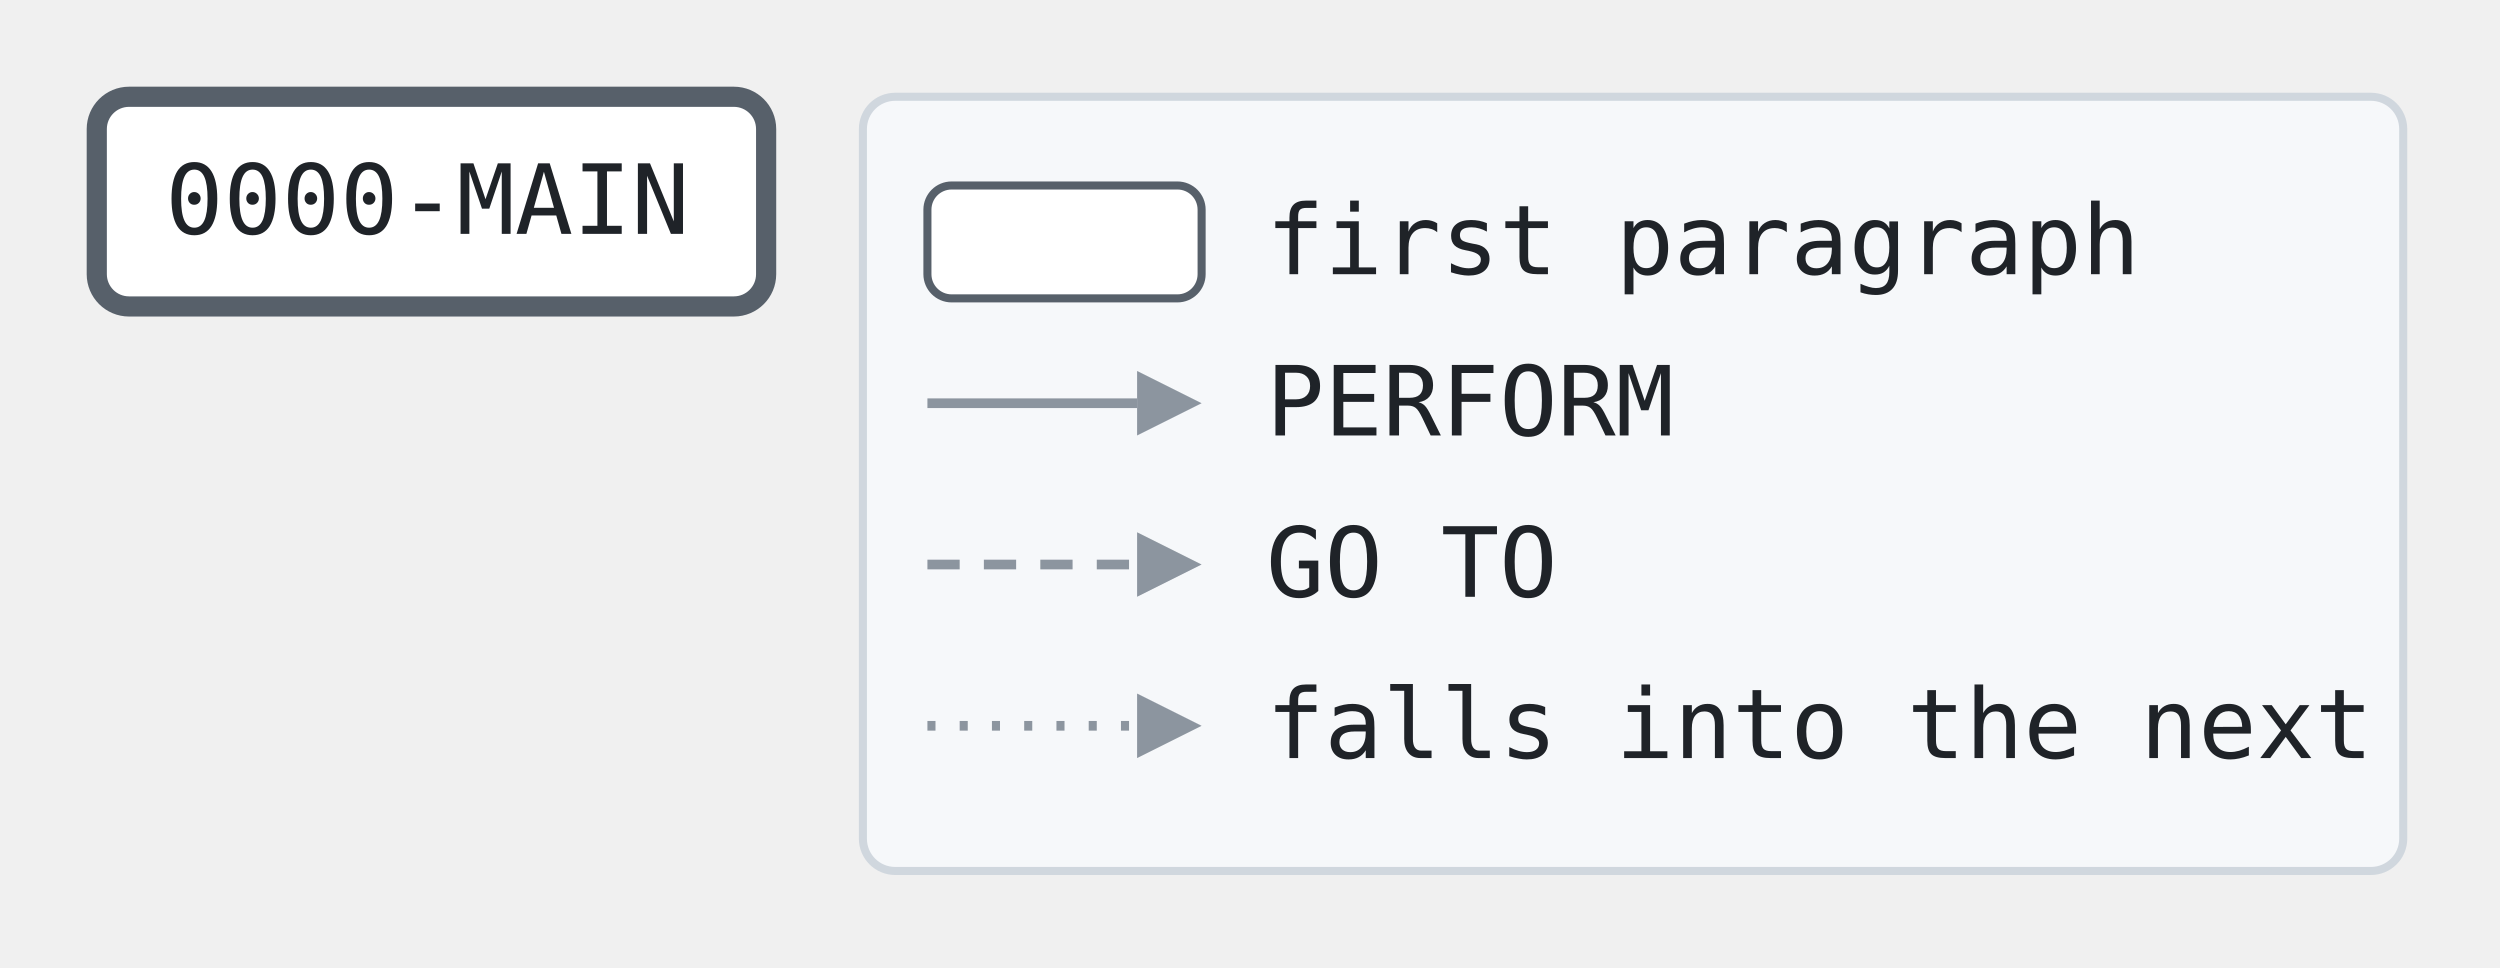
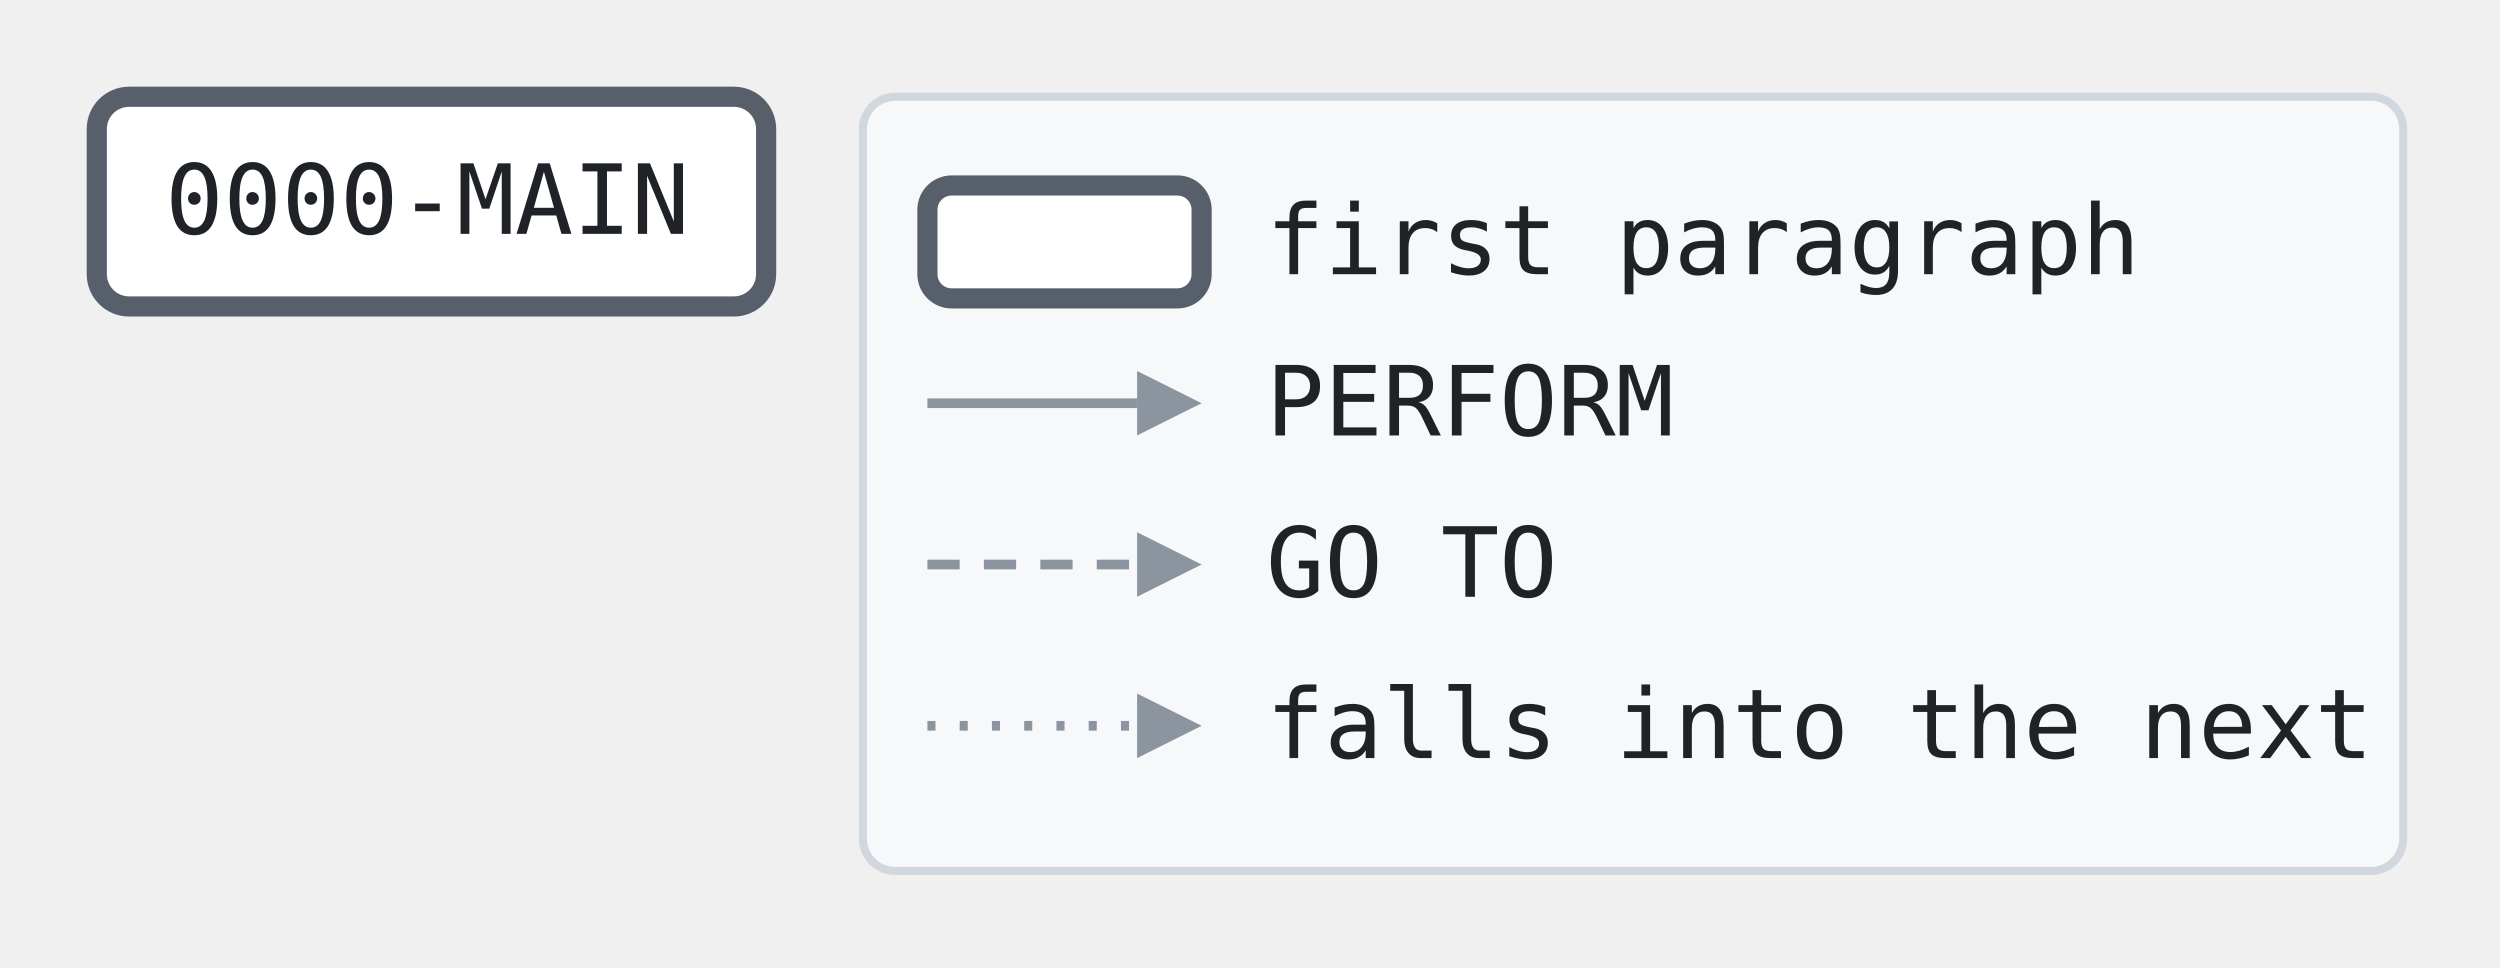
<svg xmlns="http://www.w3.org/2000/svg" width="310" height="120" viewBox="0 0 310 120" font-family="ui-monospace, SFMono-Regular, Menlo, Consolas, monospace" font-size="12">
  <style>
.box { fill: #ffffff; stroke: #57606a; stroke-width: 1 }
.box.emphasis { stroke-width: 2.5 }
.box.data { fill: #e8eef6; stroke: #8c959f }
.box.dashed { stroke-dasharray: 4 3 }
.label { fill: #1f2328 }
.label.first { font-weight: 600 }
.edge { fill: none; stroke: #8c959f; stroke-width: 1.2 }
.edge.dashed { stroke-dasharray: 4 3 }
.edge.dotted { stroke-dasharray: 1 3 }
.head { fill: #8c959f }
.legend { fill: #f6f8fa; stroke: #d0d7de }
.box.highlight { stroke: #c2410c; stroke-width: 2.5 }
.edge.highlight { stroke: #c2410c; stroke-width: 2 }
.head.highlight { fill: #c2410c }
@media (prefers-color-scheme: dark) {
  .box { fill: #161b22; stroke: #8b949e }
  .box.data { fill: #1f2a3a; stroke: #6e7681 }
  .label { fill: #e6edf3 }
  .edge { stroke: #6e7681 }
  .head { fill: #6e7681 }
  .legend { fill: #0d1117; stroke: #30363d }
  .box.highlight, .edge.highlight { stroke: #fb923c }
  .head.highlight { fill: #fb923c }
}
</style>
  <defs>
    <marker id="arrow" viewBox="0 0 8 8" refX="0" refY="4" markerUnits="userSpaceOnUse" markerWidth="8" markerHeight="8" orient="auto-start-reverse">
      <path class="head" d="M0,0 L8,4 L0,8 z" />
    </marker>
    <marker id="arrow-highlight" viewBox="0 0 8 8" refX="0" refY="4" markerUnits="userSpaceOnUse" markerWidth="8" markerHeight="8" orient="auto-start-reverse">
      <path class="head highlight" d="M0,0 L8,4 L0,8 z" />
    </marker>
  </defs>
  <a href="../../../pangaea/programs/TXSORT.cbl#L48">
    <rect class="box emphasis" x="12" y="12" width="83" height="26" rx="4" />
    <text class="label" x="53" y="29" text-anchor="middle">0000-MAIN</text>
  </a>
  <g class="legend-keys">
    <rect class="legend" x="107" y="12" width="191" height="96" rx="4" />
-     <rect class="box" x="115" y="23" width="34" height="14" rx="3" />
+     <rect class="box emphasis" x="115" y="23" width="34" height="14" rx="3" />
    <text class="label" x="157" y="34">first paragraph</text>
    <path class="edge" d="M115,50 L141,50" marker-end="url(#arrow)" />
    <text class="label" x="157" y="54">PERFORM</text>
    <path class="edge dashed" d="M115,70 L141,70" marker-end="url(#arrow)" />
    <text class="label" x="157" y="74">GO TO</text>
    <path class="edge dotted" d="M115,90 L141,90" marker-end="url(#arrow)" />
    <text class="label" x="157" y="94">falls into the next</text>
  </g>
</svg>
